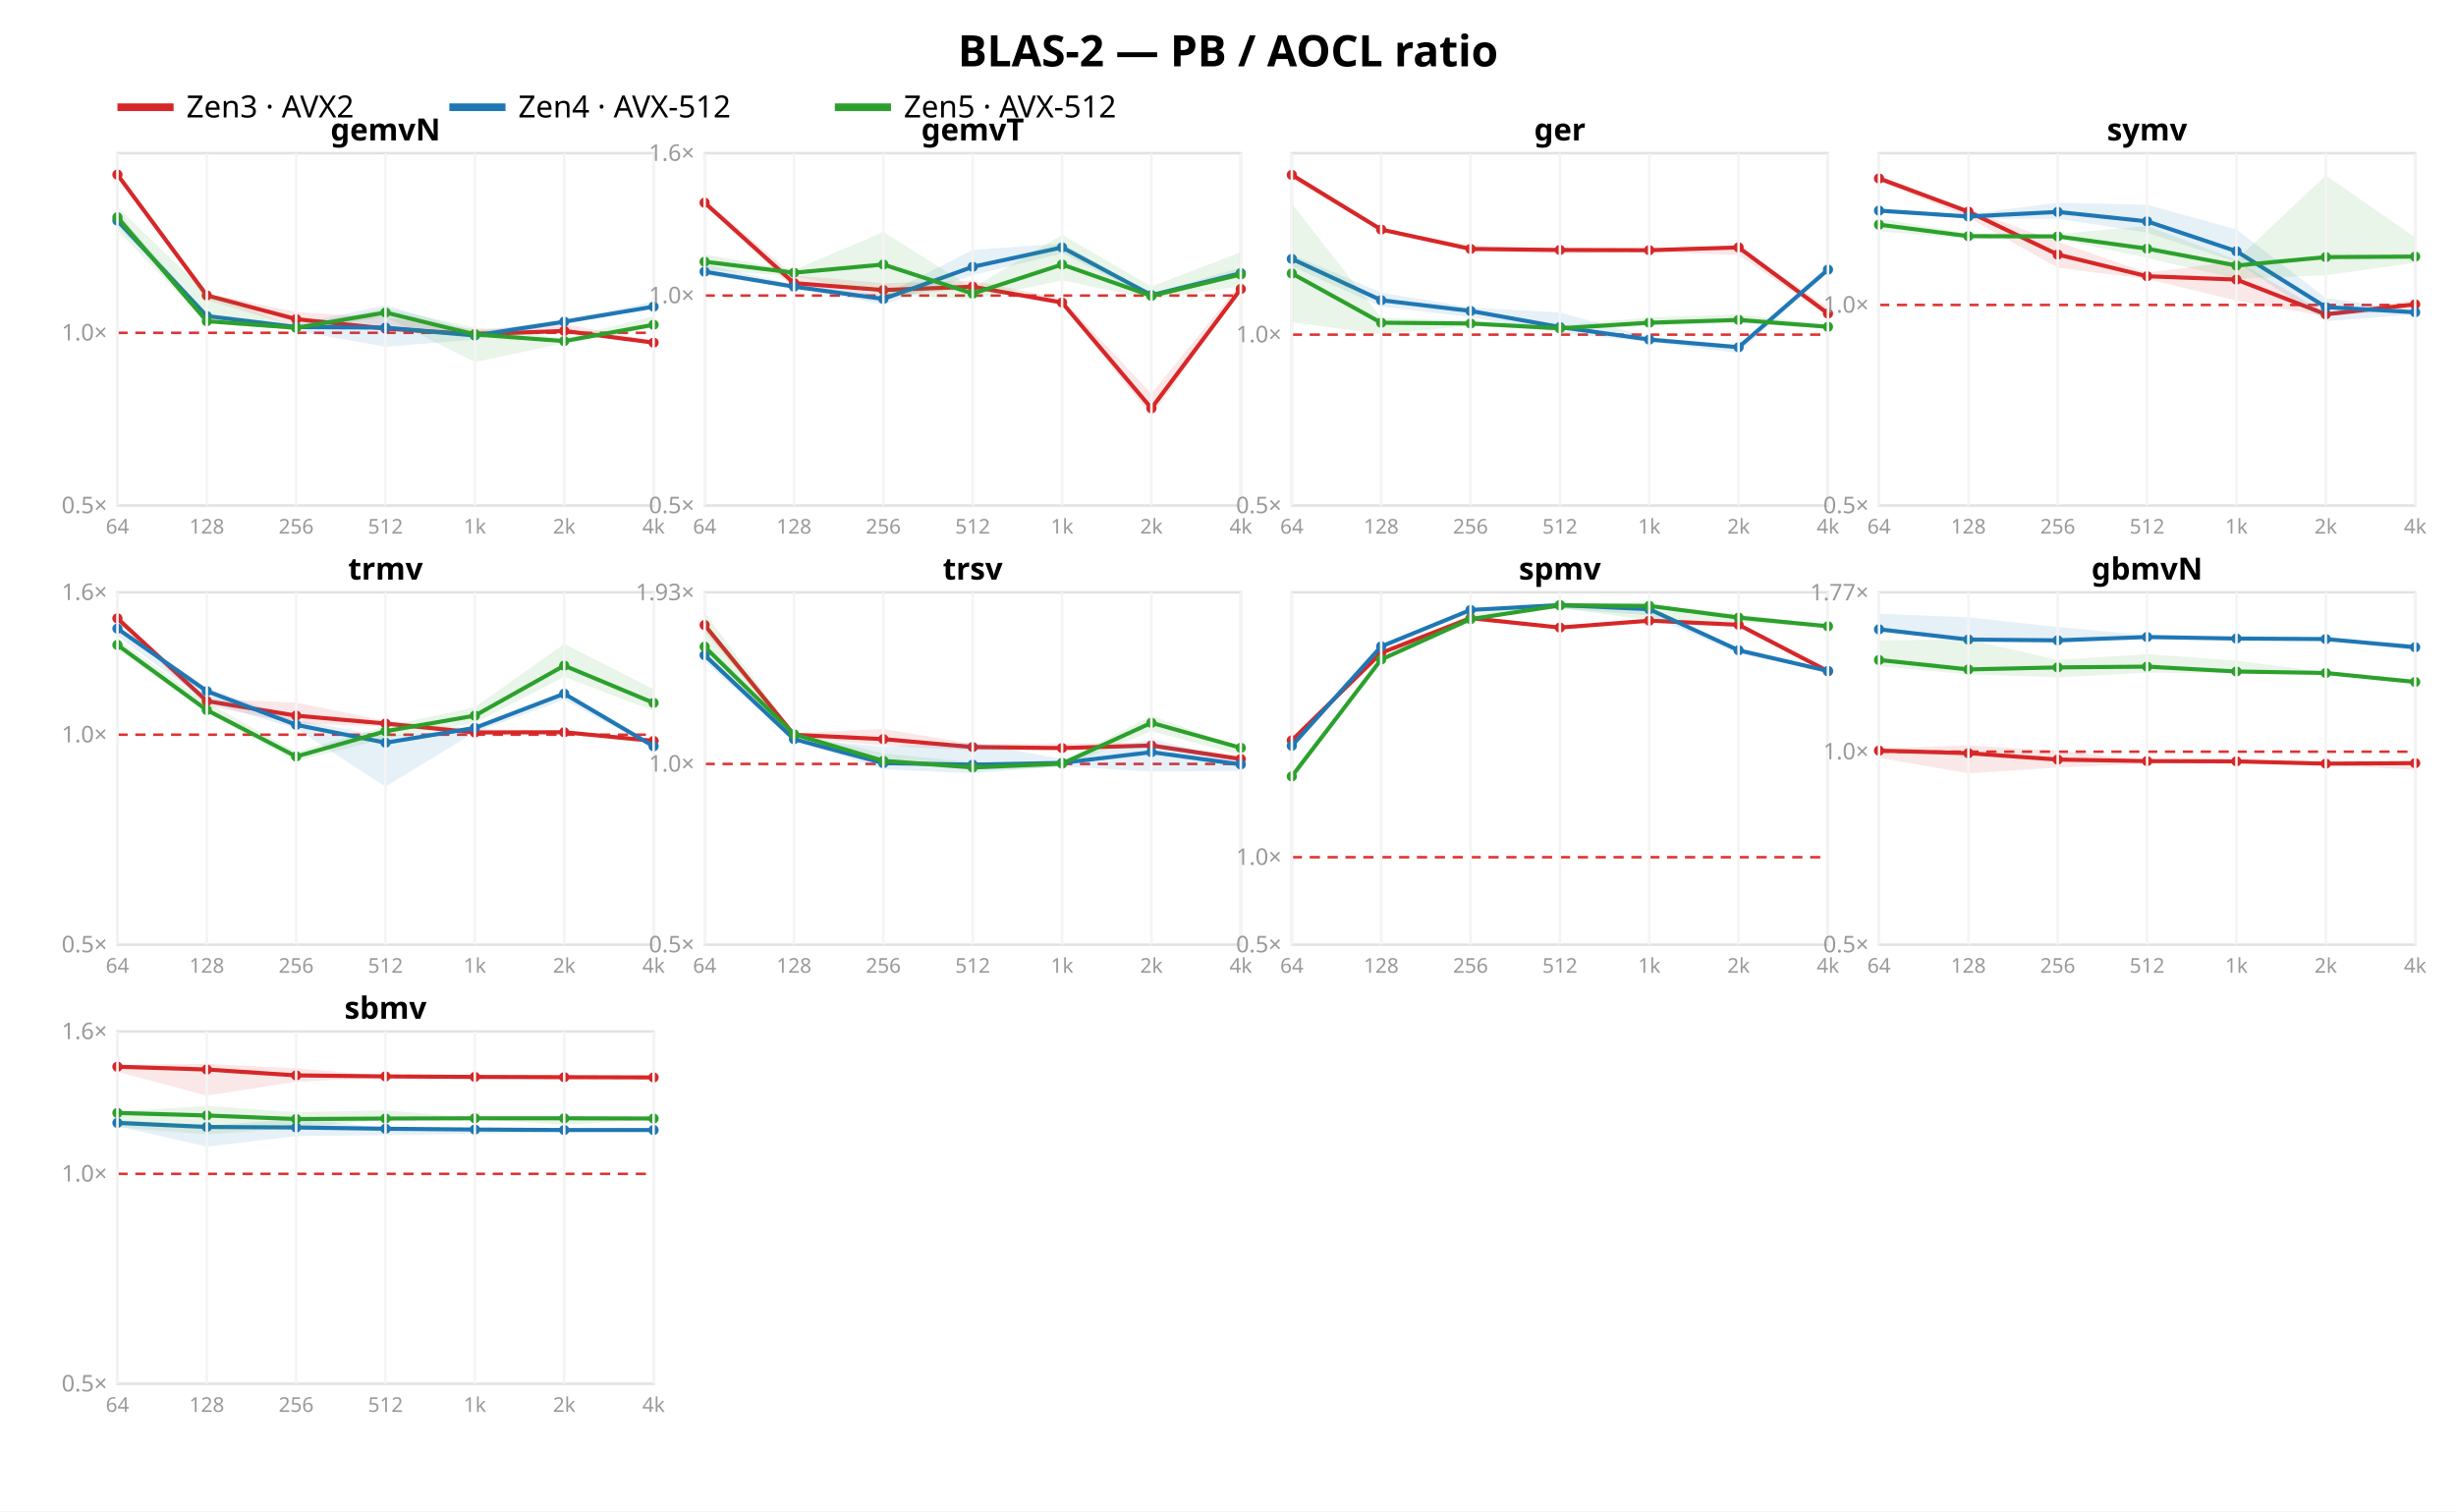
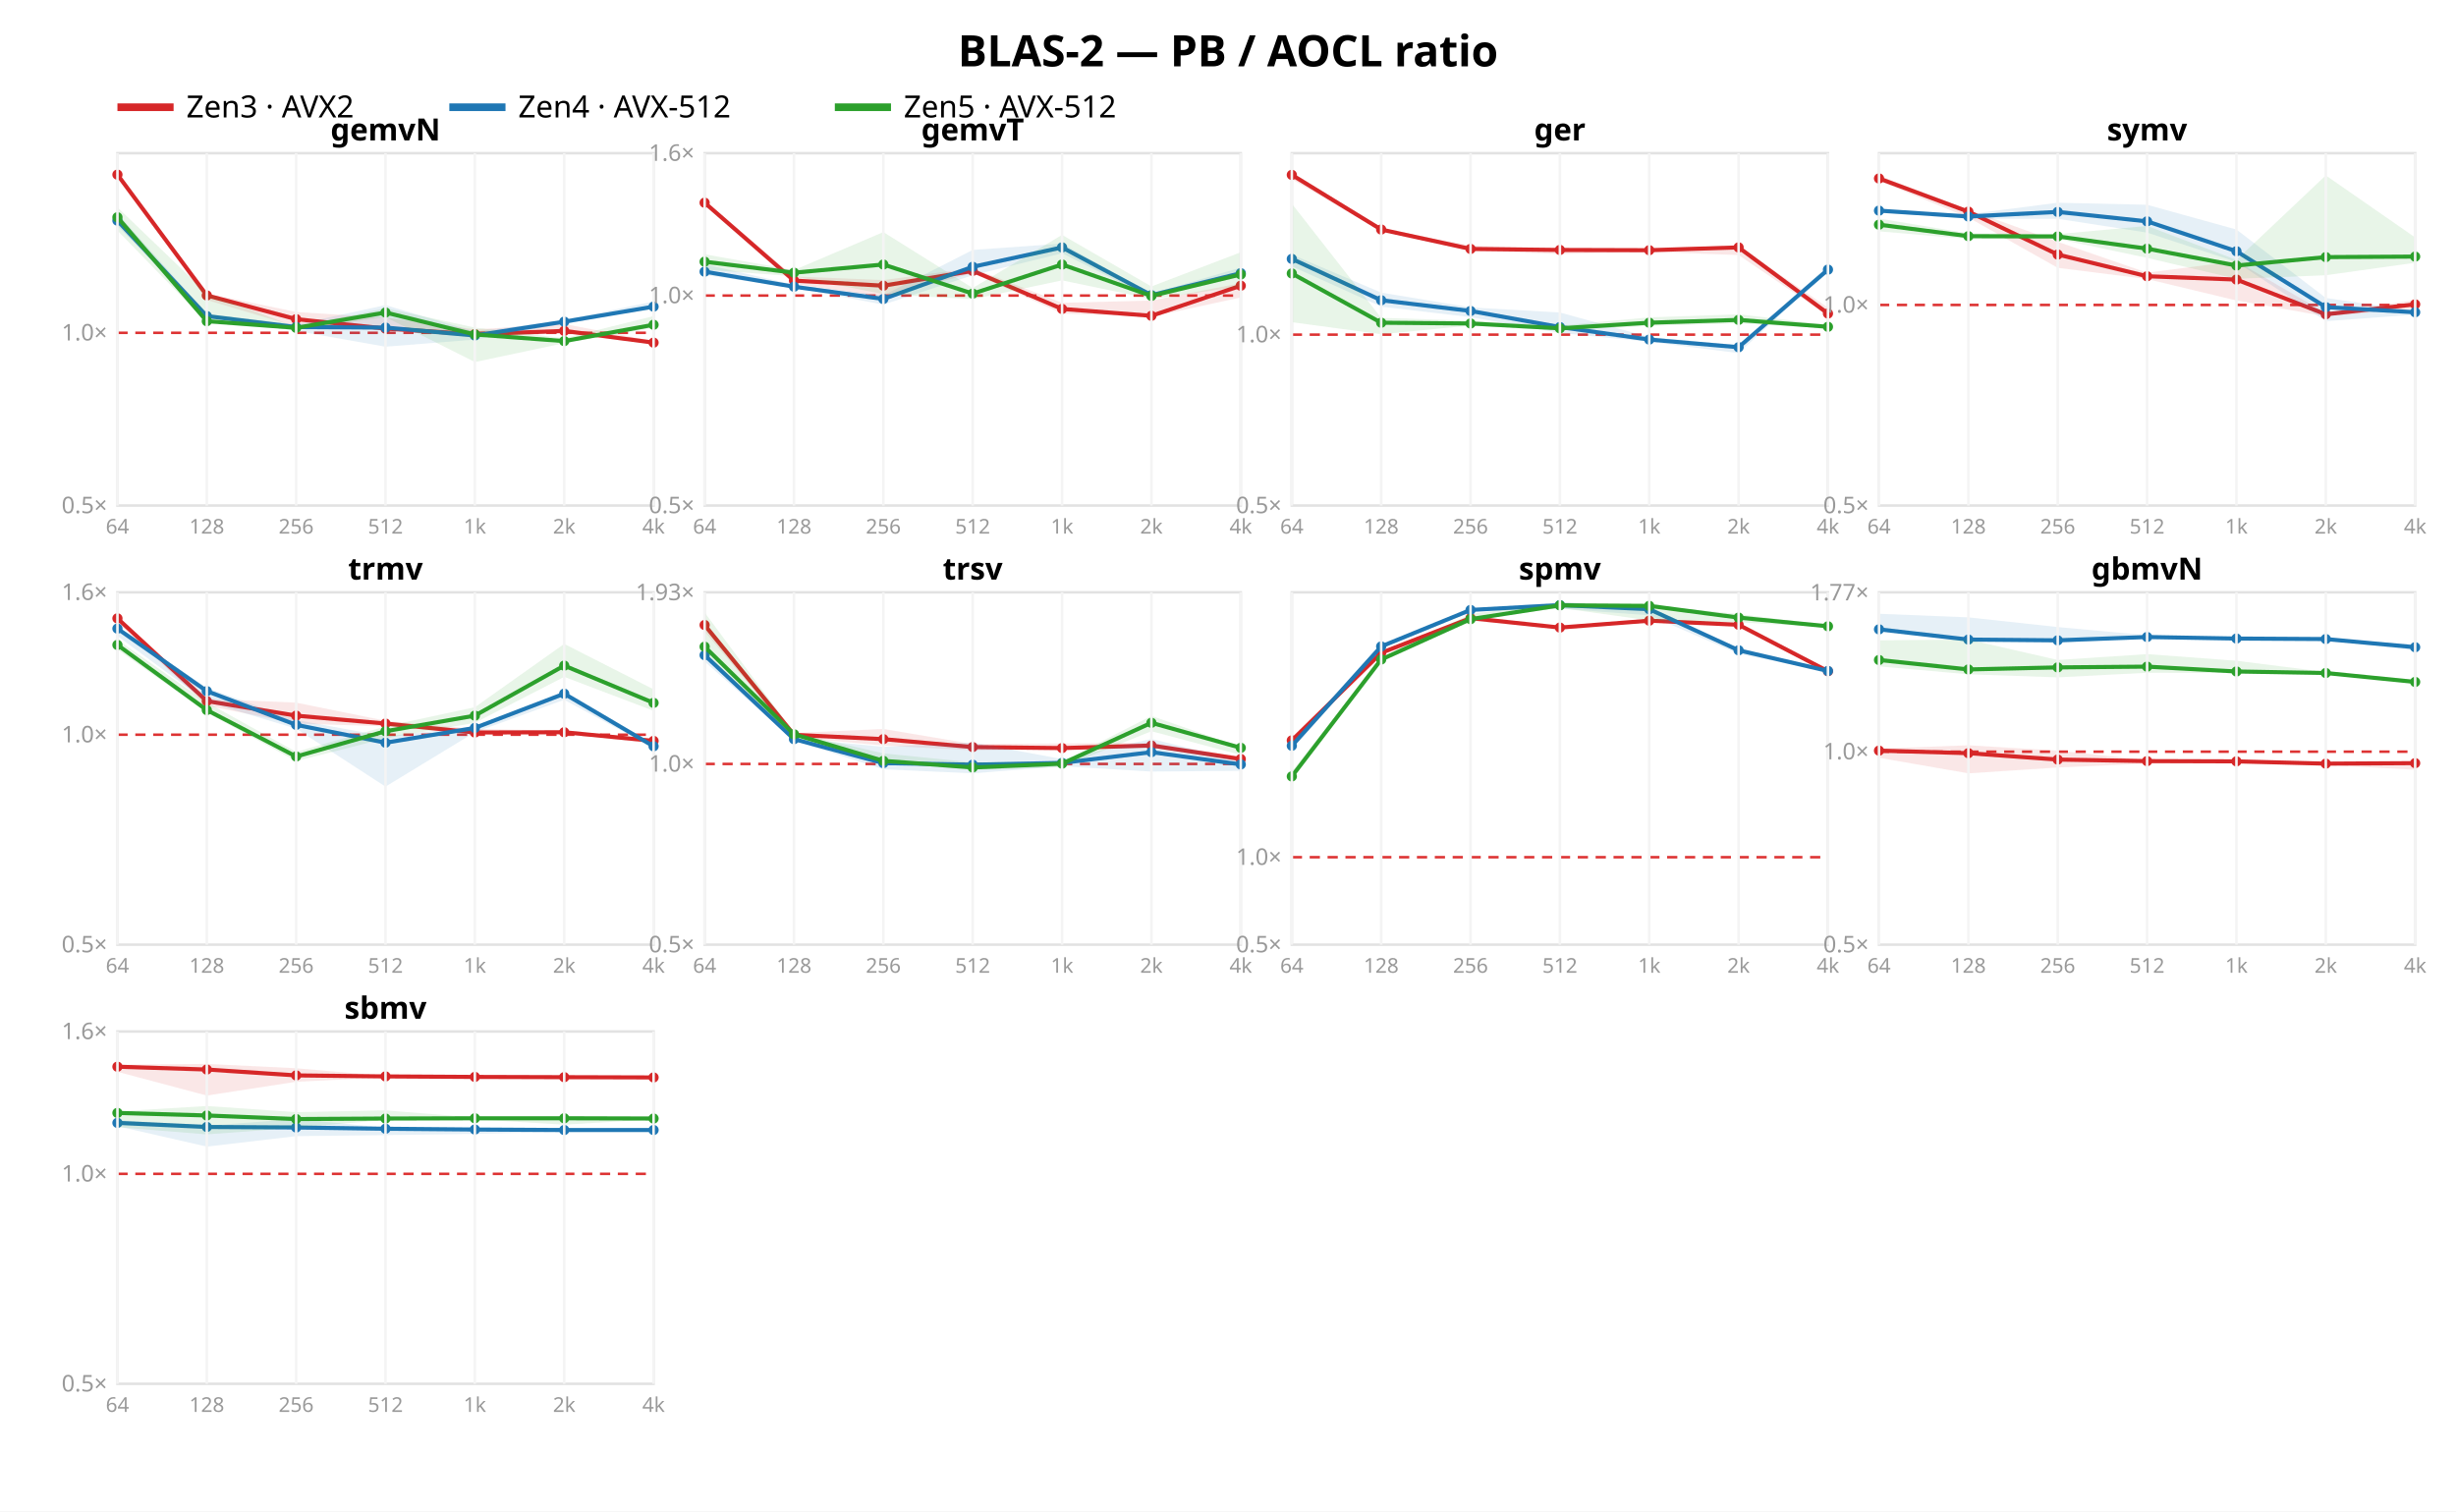
<svg xmlns="http://www.w3.org/2000/svg" width="962" height="592" font-family="sans-serif">
  <rect width="962" height="592" fill="white" />
  <text x="481.0" y="26" text-anchor="middle" font-size="17" font-weight="bold">BLAS-2 — PB / AOCL ratio</text>
  <line x1="46" y1="42" x2="68" y2="42" stroke="#d62728" stroke-width="3" />
  <text x="73" y="46" font-size="12">Zen3 · AVX2</text>
  <line x1="176" y1="42" x2="198" y2="42" stroke="#1f77b4" stroke-width="3" />
  <text x="203" y="46" font-size="12">Zen4 · AVX-512</text>
  <line x1="327" y1="42" x2="349" y2="42" stroke="#2ca02c" stroke-width="3" />
  <text x="354" y="46" font-size="12">Zen5 · AVX-512</text>
  <rect x="46" y="60" width="210" height="138" fill="none" stroke="#e2e2e2" />
  <line x1="46" y1="130.352" x2="256" y2="130.352" stroke="#d33" stroke-dasharray="4 3" />
  <text x="42" y="201.0" text-anchor="end" font-size="9" fill="#999">0.5×</text>
  <text x="42" y="133.352" text-anchor="end" font-size="9" fill="#999">1.0×</text>
  <polygon points="46.0,67.5 81.0,114.9 116.0,122.2 151.0,124.4 186.0,129.0 221.0,126.9 256.0,133.6 256.0,134.9 221.0,130.5 186.0,132.0 151.0,129.5 116.0,127.9 81.0,117.5 46.0,69.2" fill="#d62728" opacity="0.11" />
  <polyline points="46.0,68.4 81.0,115.7 116.0,125.0 151.0,128.7 186.0,130.9 221.0,129.6 256.0,134.2" fill="none" stroke="#d62728" stroke-width="1.6" />
  <circle cx="46.0" cy="68.4" r="2" fill="#d62728" />
  <circle cx="81.0" cy="115.7" r="2" fill="#d62728" />
  <circle cx="116.0" cy="125.0" r="2" fill="#d62728" />
  <circle cx="151.0" cy="128.7" r="2" fill="#d62728" />
  <circle cx="186.0" cy="130.9" r="2" fill="#d62728" />
  <circle cx="221.0" cy="129.6" r="2" fill="#d62728" />
  <circle cx="256.0" cy="134.2" r="2" fill="#d62728" />
  <polygon points="46.0,83.6 81.0,122.9 116.0,127.1 151.0,119.5 186.0,129.9 221.0,125.3 256.0,118.1 256.0,120.5 221.0,126.8 186.0,133.0 151.0,135.8 116.0,129.6 81.0,124.3 46.0,88.4" fill="#1f77b4" opacity="0.11" />
  <polyline points="46.0,86.4 81.0,123.8 116.0,128.1 151.0,128.3 186.0,131.4 221.0,126.0 256.0,120.1" fill="none" stroke="#1f77b4" stroke-width="1.6" />
  <circle cx="46.0" cy="86.4" r="2" fill="#1f77b4" />
  <circle cx="81.0" cy="123.8" r="2" fill="#1f77b4" />
  <circle cx="116.0" cy="128.1" r="2" fill="#1f77b4" />
  <circle cx="151.0" cy="128.3" r="2" fill="#1f77b4" />
  <circle cx="186.0" cy="131.4" r="2" fill="#1f77b4" />
  <circle cx="221.0" cy="126.0" r="2" fill="#1f77b4" />
  <circle cx="256.0" cy="120.1" r="2" fill="#1f77b4" />
  <polygon points="46.0,81.2 81.0,114.8 116.0,128.1 151.0,120.7 186.0,128.3 221.0,132.5 256.0,123.8 256.0,128.4 221.0,134.4 186.0,141.8 151.0,124.2 116.0,129.2 81.0,126.3 46.0,90.3" fill="#2ca02c" opacity="0.11" />
  <polyline points="46.0,85.1 81.0,125.8 116.0,128.4 151.0,122.4 186.0,131.0 221.0,133.6 256.0,127.2" fill="none" stroke="#2ca02c" stroke-width="1.6" />
  <circle cx="46.0" cy="85.1" r="2" fill="#2ca02c" />
  <circle cx="81.0" cy="125.8" r="2" fill="#2ca02c" />
  <circle cx="116.0" cy="128.4" r="2" fill="#2ca02c" />
  <circle cx="151.0" cy="122.4" r="2" fill="#2ca02c" />
  <circle cx="186.0" cy="131.0" r="2" fill="#2ca02c" />
  <circle cx="221.0" cy="133.6" r="2" fill="#2ca02c" />
  <circle cx="256.0" cy="127.2" r="2" fill="#2ca02c" />
  <text x="151.0" y="55" text-anchor="middle" font-size="12" font-weight="bold">gemvN</text>
  <line x1="46.0" y1="60" x2="46.0" y2="198" stroke="#f4f4f4" />
  <text x="46.0" y="209" text-anchor="middle" font-size="8" fill="#999">64</text>
  <line x1="81.0" y1="60" x2="81.0" y2="198" stroke="#f4f4f4" />
  <text x="81.0" y="209" text-anchor="middle" font-size="8" fill="#999">128</text>
  <line x1="116.0" y1="60" x2="116.0" y2="198" stroke="#f4f4f4" />
  <text x="116.0" y="209" text-anchor="middle" font-size="8" fill="#999">256</text>
  <line x1="151.0" y1="60" x2="151.0" y2="198" stroke="#f4f4f4" />
  <text x="151.0" y="209" text-anchor="middle" font-size="8" fill="#999">512</text>
  <line x1="186.0" y1="60" x2="186.0" y2="198" stroke="#f4f4f4" />
  <text x="186.0" y="209" text-anchor="middle" font-size="8" fill="#999">1k</text>
  <line x1="221.0" y1="60" x2="221.0" y2="198" stroke="#f4f4f4" />
  <text x="221.0" y="209" text-anchor="middle" font-size="8" fill="#999">2k</text>
  <line x1="256.0" y1="60" x2="256.0" y2="198" stroke="#f4f4f4" />
  <text x="256.0" y="209" text-anchor="middle" font-size="8" fill="#999">4k</text>
  <rect x="276" y="60" width="210" height="138" fill="none" stroke="#e2e2e2" />
  <line x1="276" y1="115.763" x2="486" y2="115.763" stroke="#d33" stroke-dasharray="4 3" />
  <text x="272" y="201.0" text-anchor="end" font-size="9" fill="#999">0.5×</text>
  <text x="272" y="118.763" text-anchor="end" font-size="9" fill="#999">1.0×</text>
  <text x="272" y="63.0" text-anchor="end" font-size="9" fill="#999">1.6×</text>
-   <polygon points="276.0,78.3 311.0,107.9 346.0,110.9 381.0,110.0 416.0,117.0 451.0,154.2 486.0,111.0 486.0,113.4 451.0,163.0 416.0,119.5 381.0,113.3 346.0,115.8 311.0,113.0 276.0,80.1" fill="#d62728" opacity="0.11" />
-   <polyline points="276.0,79.4 311.0,110.9 346.0,113.6 381.0,112.3 416.0,118.5 451.0,159.9 486.0,113.2" fill="none" stroke="#d62728" stroke-width="1.6" />
+   <polygon points="276.0,78.5 311.0,108.3 346.0,109.7 381.0,105.0 416.0,118.6 451.0,117.7 486.0,110.9 486.0,116.5 451.0,124.1 416.0,122.8 381.0,107.0 346.0,116.2 311.0,111.2 276.0,80.1" fill="#d62728" opacity="0.11" />
+   <polyline points="276.0,79.4 311.0,109.9 346.0,111.9 381.0,106.1 416.0,121.0 451.0,123.7 486.0,111.9" fill="none" stroke="#d62728" stroke-width="1.6" />
  <circle cx="276.0" cy="79.4" r="2" fill="#d62728" />
-   <circle cx="311.0" cy="110.9" r="2" fill="#d62728" />
-   <circle cx="346.0" cy="113.6" r="2" fill="#d62728" />
-   <circle cx="381.0" cy="112.3" r="2" fill="#d62728" />
-   <circle cx="416.0" cy="118.5" r="2" fill="#d62728" />
-   <circle cx="451.0" cy="159.9" r="2" fill="#d62728" />
-   <circle cx="486.0" cy="113.2" r="2" fill="#d62728" />
+   <circle cx="311.0" cy="109.9" r="2" fill="#d62728" />
+   <circle cx="346.0" cy="111.9" r="2" fill="#d62728" />
+   <circle cx="381.0" cy="106.1" r="2" fill="#d62728" />
+   <circle cx="416.0" cy="121.0" r="2" fill="#d62728" />
+   <circle cx="451.0" cy="123.7" r="2" fill="#d62728" />
+   <circle cx="486.0" cy="111.9" r="2" fill="#d62728" />
  <polygon points="276.0,103.5 311.0,111.5 346.0,115.7 381.0,97.9 416.0,95.4 451.0,115.0 486.0,104.8 486.0,107.3 451.0,116.7 416.0,99.2 381.0,107.8 346.0,119.3 311.0,112.7 276.0,107.7" fill="#1f77b4" opacity="0.11" />
  <polyline points="276.0,106.4 311.0,112.3 346.0,117.1 381.0,104.5 416.0,96.9 451.0,115.6 486.0,107.0" fill="none" stroke="#1f77b4" stroke-width="1.6" />
  <circle cx="276.0" cy="106.4" r="2" fill="#1f77b4" />
  <circle cx="311.0" cy="112.3" r="2" fill="#1f77b4" />
  <circle cx="346.0" cy="117.1" r="2" fill="#1f77b4" />
  <circle cx="381.0" cy="104.5" r="2" fill="#1f77b4" />
  <circle cx="416.0" cy="96.9" r="2" fill="#1f77b4" />
  <circle cx="451.0" cy="115.6" r="2" fill="#1f77b4" />
  <circle cx="486.0" cy="107.0" r="2" fill="#1f77b4" />
  <polygon points="276.0,99.6 311.0,105.8 346.0,90.9 381.0,112.8 416.0,92.0 451.0,112.2 486.0,98.8 486.0,112.2 451.0,117.1 416.0,109.8 381.0,117.2 346.0,115.2 311.0,108.2 276.0,105.6" fill="#2ca02c" opacity="0.11" />
  <polyline points="276.0,102.5 311.0,106.8 346.0,103.6 381.0,115.0 416.0,103.6 451.0,115.9 486.0,107.5" fill="none" stroke="#2ca02c" stroke-width="1.6" />
  <circle cx="276.0" cy="102.5" r="2" fill="#2ca02c" />
  <circle cx="311.0" cy="106.8" r="2" fill="#2ca02c" />
  <circle cx="346.0" cy="103.6" r="2" fill="#2ca02c" />
  <circle cx="381.0" cy="115.0" r="2" fill="#2ca02c" />
  <circle cx="416.0" cy="103.6" r="2" fill="#2ca02c" />
  <circle cx="451.0" cy="115.9" r="2" fill="#2ca02c" />
  <circle cx="486.0" cy="107.5" r="2" fill="#2ca02c" />
  <text x="381.0" y="55" text-anchor="middle" font-size="12" font-weight="bold">gemvT</text>
  <line x1="276.0" y1="60" x2="276.0" y2="198" stroke="#f4f4f4" />
  <text x="276.0" y="209" text-anchor="middle" font-size="8" fill="#999">64</text>
  <line x1="311.0" y1="60" x2="311.0" y2="198" stroke="#f4f4f4" />
  <text x="311.0" y="209" text-anchor="middle" font-size="8" fill="#999">128</text>
  <line x1="346.0" y1="60" x2="346.0" y2="198" stroke="#f4f4f4" />
  <text x="346.0" y="209" text-anchor="middle" font-size="8" fill="#999">256</text>
  <line x1="381.0" y1="60" x2="381.0" y2="198" stroke="#f4f4f4" />
  <text x="381.0" y="209" text-anchor="middle" font-size="8" fill="#999">512</text>
  <line x1="416.0" y1="60" x2="416.0" y2="198" stroke="#f4f4f4" />
  <text x="416.0" y="209" text-anchor="middle" font-size="8" fill="#999">1k</text>
  <line x1="451.0" y1="60" x2="451.0" y2="198" stroke="#f4f4f4" />
  <text x="451.0" y="209" text-anchor="middle" font-size="8" fill="#999">2k</text>
  <line x1="486.0" y1="60" x2="486.0" y2="198" stroke="#f4f4f4" />
  <text x="486.0" y="209" text-anchor="middle" font-size="8" fill="#999">4k</text>
  <rect x="506" y="60" width="210" height="138" fill="none" stroke="#e2e2e2" />
  <line x1="506" y1="131.069" x2="716" y2="131.069" stroke="#d33" stroke-dasharray="4 3" />
  <text x="502" y="201.0" text-anchor="end" font-size="9" fill="#999">0.5×</text>
  <text x="502" y="134.069" text-anchor="end" font-size="9" fill="#999">1.0×</text>
  <polygon points="506.0,67.4 541.0,89.5 576.0,96.1 611.0,97.5 646.0,97.4 681.0,96.4 716.0,120.5 716.0,123.7 681.0,99.9 646.0,98.6 611.0,99.5 576.0,98.2 541.0,90.6 506.0,70.2" fill="#d62728" opacity="0.11" />
  <polyline points="506.0,68.5 541.0,89.9 576.0,97.5 611.0,97.9 646.0,98.0 681.0,96.9 716.0,122.8" fill="none" stroke="#d62728" stroke-width="1.6" />
  <circle cx="506.0" cy="68.5" r="2" fill="#d62728" />
  <circle cx="541.0" cy="89.9" r="2" fill="#d62728" />
  <circle cx="576.0" cy="97.5" r="2" fill="#d62728" />
  <circle cx="611.0" cy="97.9" r="2" fill="#d62728" />
  <circle cx="646.0" cy="98.0" r="2" fill="#d62728" />
  <circle cx="681.0" cy="96.9" r="2" fill="#d62728" />
  <circle cx="716.0" cy="122.8" r="2" fill="#d62728" />
  <polygon points="506.0,99.7 541.0,114.6 576.0,120.4 611.0,122.4 646.0,132.0 681.0,135.2 716.0,104.2 716.0,106.0 681.0,138.3 646.0,133.9 611.0,130.4 576.0,124.2 541.0,120.1 506.0,104.3" fill="#1f77b4" opacity="0.11" />
  <polyline points="506.0,101.4 541.0,117.6 576.0,121.8 611.0,128.1 646.0,133.0 681.0,136.0 716.0,105.6" fill="none" stroke="#1f77b4" stroke-width="1.6" />
  <circle cx="506.0" cy="101.4" r="2" fill="#1f77b4" />
  <circle cx="541.0" cy="117.6" r="2" fill="#1f77b4" />
  <circle cx="576.0" cy="121.8" r="2" fill="#1f77b4" />
  <circle cx="611.0" cy="128.1" r="2" fill="#1f77b4" />
  <circle cx="646.0" cy="133.0" r="2" fill="#1f77b4" />
  <circle cx="681.0" cy="136.0" r="2" fill="#1f77b4" />
  <circle cx="716.0" cy="105.6" r="2" fill="#1f77b4" />
  <polygon points="506.0,79.8 541.0,124.5 576.0,125.6 611.0,127.5 646.0,124.3 681.0,123.1 716.0,127.2 716.0,128.6 681.0,126.6 646.0,127.6 611.0,129.5 576.0,127.5 541.0,130.9 506.0,126.2" fill="#2ca02c" opacity="0.11" />
  <polyline points="506.0,107.1 541.0,126.4 576.0,126.7 611.0,128.6 646.0,126.4 681.0,125.3 716.0,128.0" fill="none" stroke="#2ca02c" stroke-width="1.6" />
  <circle cx="506.0" cy="107.1" r="2" fill="#2ca02c" />
  <circle cx="541.0" cy="126.4" r="2" fill="#2ca02c" />
  <circle cx="576.0" cy="126.7" r="2" fill="#2ca02c" />
  <circle cx="611.0" cy="128.6" r="2" fill="#2ca02c" />
  <circle cx="646.0" cy="126.4" r="2" fill="#2ca02c" />
  <circle cx="681.0" cy="125.3" r="2" fill="#2ca02c" />
  <circle cx="716.0" cy="128.0" r="2" fill="#2ca02c" />
  <text x="611.0" y="55" text-anchor="middle" font-size="12" font-weight="bold">ger</text>
  <line x1="506.0" y1="60" x2="506.0" y2="198" stroke="#f4f4f4" />
  <text x="506.0" y="209" text-anchor="middle" font-size="8" fill="#999">64</text>
  <line x1="541.0" y1="60" x2="541.0" y2="198" stroke="#f4f4f4" />
  <text x="541.0" y="209" text-anchor="middle" font-size="8" fill="#999">128</text>
  <line x1="576.0" y1="60" x2="576.0" y2="198" stroke="#f4f4f4" />
  <text x="576.0" y="209" text-anchor="middle" font-size="8" fill="#999">256</text>
  <line x1="611.0" y1="60" x2="611.0" y2="198" stroke="#f4f4f4" />
  <text x="611.0" y="209" text-anchor="middle" font-size="8" fill="#999">512</text>
  <line x1="646.0" y1="60" x2="646.0" y2="198" stroke="#f4f4f4" />
  <text x="646.0" y="209" text-anchor="middle" font-size="8" fill="#999">1k</text>
  <line x1="681.0" y1="60" x2="681.0" y2="198" stroke="#f4f4f4" />
  <text x="681.0" y="209" text-anchor="middle" font-size="8" fill="#999">2k</text>
  <line x1="716.0" y1="60" x2="716.0" y2="198" stroke="#f4f4f4" />
  <text x="716.0" y="209" text-anchor="middle" font-size="8" fill="#999">4k</text>
  <rect x="736" y="60" width="210" height="138" fill="none" stroke="#e2e2e2" />
  <line x1="736" y1="119.442" x2="946" y2="119.442" stroke="#d33" stroke-dasharray="4 3" />
  <text x="732" y="201.0" text-anchor="end" font-size="9" fill="#999">0.5×</text>
  <text x="732" y="122.442" text-anchor="end" font-size="9" fill="#999">1.0×</text>
  <polygon points="736.0,68.7 771.0,82.1 806.0,94.7 841.0,106.8 876.0,102.3 911.0,122.6 946.0,117.5 946.0,120.9 911.0,123.9 876.0,117.7 841.0,109.3 806.0,104.9 771.0,85.2 736.0,70.9" fill="#d62728" opacity="0.11" />
  <polyline points="736.0,69.9 771.0,82.9 806.0,99.7 841.0,108.2 876.0,109.5 911.0,123.1 946.0,119.2" fill="none" stroke="#d62728" stroke-width="1.6" />
  <circle cx="736.0" cy="69.9" r="2" fill="#d62728" />
  <circle cx="771.0" cy="82.9" r="2" fill="#d62728" />
  <circle cx="806.0" cy="99.7" r="2" fill="#d62728" />
  <circle cx="841.0" cy="108.2" r="2" fill="#d62728" />
  <circle cx="876.0" cy="109.5" r="2" fill="#d62728" />
  <circle cx="911.0" cy="123.1" r="2" fill="#d62728" />
  <circle cx="946.0" cy="119.2" r="2" fill="#d62728" />
  <polygon points="736.0,82.2 771.0,83.9 806.0,79.4 841.0,80.2 876.0,89.9 911.0,116.7 946.0,121.8 946.0,123.2 911.0,125.8 876.0,102.6 841.0,91.1 806.0,85.7 771.0,85.7 736.0,83.1" fill="#1f77b4" opacity="0.11" />
  <polyline points="736.0,82.5 771.0,84.8 806.0,83.0 841.0,86.7 876.0,98.4 911.0,120.3 946.0,122.3" fill="none" stroke="#1f77b4" stroke-width="1.6" />
  <circle cx="736.0" cy="82.5" r="2" fill="#1f77b4" />
  <circle cx="771.0" cy="84.8" r="2" fill="#1f77b4" />
  <circle cx="806.0" cy="83.0" r="2" fill="#1f77b4" />
  <circle cx="841.0" cy="86.7" r="2" fill="#1f77b4" />
  <circle cx="876.0" cy="98.4" r="2" fill="#1f77b4" />
  <circle cx="911.0" cy="120.3" r="2" fill="#1f77b4" />
  <circle cx="946.0" cy="122.3" r="2" fill="#1f77b4" />
  <polygon points="736.0,85.6 771.0,91.4 806.0,91.7 841.0,88.5 876.0,101.8 911.0,68.7 946.0,93.0 946.0,102.9 911.0,107.8 876.0,109.2 841.0,101.0 806.0,93.6 771.0,93.6 736.0,90.6" fill="#2ca02c" opacity="0.11" />
  <polyline points="736.0,88.0 771.0,92.5 806.0,92.6 841.0,97.4 876.0,104.0 911.0,100.7 946.0,100.5" fill="none" stroke="#2ca02c" stroke-width="1.6" />
  <circle cx="736.0" cy="88.0" r="2" fill="#2ca02c" />
  <circle cx="771.0" cy="92.5" r="2" fill="#2ca02c" />
  <circle cx="806.0" cy="92.6" r="2" fill="#2ca02c" />
  <circle cx="841.0" cy="97.4" r="2" fill="#2ca02c" />
  <circle cx="876.0" cy="104.0" r="2" fill="#2ca02c" />
  <circle cx="911.0" cy="100.7" r="2" fill="#2ca02c" />
  <circle cx="946.0" cy="100.5" r="2" fill="#2ca02c" />
  <text x="841.0" y="55" text-anchor="middle" font-size="12" font-weight="bold">symv</text>
  <line x1="736.0" y1="60" x2="736.0" y2="198" stroke="#f4f4f4" />
  <text x="736.0" y="209" text-anchor="middle" font-size="8" fill="#999">64</text>
  <line x1="771.0" y1="60" x2="771.0" y2="198" stroke="#f4f4f4" />
  <text x="771.0" y="209" text-anchor="middle" font-size="8" fill="#999">128</text>
  <line x1="806.0" y1="60" x2="806.0" y2="198" stroke="#f4f4f4" />
  <text x="806.0" y="209" text-anchor="middle" font-size="8" fill="#999">256</text>
  <line x1="841.0" y1="60" x2="841.0" y2="198" stroke="#f4f4f4" />
  <text x="841.0" y="209" text-anchor="middle" font-size="8" fill="#999">512</text>
  <line x1="876.0" y1="60" x2="876.0" y2="198" stroke="#f4f4f4" />
  <text x="876.0" y="209" text-anchor="middle" font-size="8" fill="#999">1k</text>
  <line x1="911.0" y1="60" x2="911.0" y2="198" stroke="#f4f4f4" />
  <text x="911.0" y="209" text-anchor="middle" font-size="8" fill="#999">2k</text>
  <line x1="946.0" y1="60" x2="946.0" y2="198" stroke="#f4f4f4" />
  <text x="946.0" y="209" text-anchor="middle" font-size="8" fill="#999">4k</text>
  <rect x="46" y="232" width="210" height="138" fill="none" stroke="#e2e2e2" />
  <line x1="46" y1="287.763" x2="256" y2="287.763" stroke="#d33" stroke-dasharray="4 3" />
  <text x="42" y="373.0" text-anchor="end" font-size="9" fill="#999">0.5×</text>
  <text x="42" y="290.763" text-anchor="end" font-size="9" fill="#999">1.0×</text>
  <text x="42" y="235.0" text-anchor="end" font-size="9" fill="#999">1.6×</text>
  <polygon points="46.0,241.4 81.0,273.7 116.0,275.2 151.0,282.3 186.0,285.5 221.0,286.2 256.0,289.5 256.0,291.2 221.0,287.4 186.0,287.4 151.0,284.5 116.0,283.4 81.0,276.4 46.0,243.7" fill="#d62728" opacity="0.11" />
  <polyline points="46.0,242.2 81.0,274.6 116.0,280.3 151.0,283.4 186.0,286.9 221.0,286.8 256.0,290.2" fill="none" stroke="#d62728" stroke-width="1.6" />
  <circle cx="46.0" cy="242.2" r="2" fill="#d62728" />
  <circle cx="81.0" cy="274.6" r="2" fill="#d62728" />
  <circle cx="116.0" cy="280.3" r="2" fill="#d62728" />
  <circle cx="151.0" cy="283.4" r="2" fill="#d62728" />
  <circle cx="186.0" cy="286.9" r="2" fill="#d62728" />
  <circle cx="221.0" cy="286.8" r="2" fill="#d62728" />
  <circle cx="256.0" cy="290.2" r="2" fill="#d62728" />
  <polygon points="46.0,245.5 81.0,269.4 116.0,282.0 151.0,288.4 186.0,284.6 221.0,271.2 256.0,291.7 256.0,293.0 221.0,274.1 186.0,286.8 151.0,308.1 116.0,285.4 81.0,274.9 46.0,249.1" fill="#1f77b4" opacity="0.11" />
  <polyline points="46.0,246.2 81.0,270.7 116.0,283.9 151.0,290.9 186.0,285.1 221.0,271.7 256.0,292.3" fill="none" stroke="#1f77b4" stroke-width="1.6" />
  <circle cx="46.0" cy="246.2" r="2" fill="#1f77b4" />
  <circle cx="81.0" cy="270.7" r="2" fill="#1f77b4" />
  <circle cx="116.0" cy="283.9" r="2" fill="#1f77b4" />
  <circle cx="151.0" cy="290.9" r="2" fill="#1f77b4" />
  <circle cx="186.0" cy="285.1" r="2" fill="#1f77b4" />
  <circle cx="221.0" cy="271.7" r="2" fill="#1f77b4" />
  <circle cx="256.0" cy="292.3" r="2" fill="#1f77b4" />
  <polygon points="46.0,250.6 81.0,275.1 116.0,294.5 151.0,284.5 186.0,277.0 221.0,252.2 256.0,270.0 256.0,278.4 221.0,265.1 186.0,283.1 151.0,289.2 116.0,298.1 81.0,279.1 46.0,254.4" fill="#2ca02c" opacity="0.11" />
  <polyline points="46.0,252.6 81.0,278.1 116.0,296.3 151.0,286.4 186.0,280.3 221.0,260.7 256.0,275.3" fill="none" stroke="#2ca02c" stroke-width="1.6" />
  <circle cx="46.0" cy="252.6" r="2" fill="#2ca02c" />
  <circle cx="81.0" cy="278.1" r="2" fill="#2ca02c" />
  <circle cx="116.0" cy="296.3" r="2" fill="#2ca02c" />
  <circle cx="151.0" cy="286.4" r="2" fill="#2ca02c" />
  <circle cx="186.0" cy="280.3" r="2" fill="#2ca02c" />
  <circle cx="221.0" cy="260.7" r="2" fill="#2ca02c" />
  <circle cx="256.0" cy="275.3" r="2" fill="#2ca02c" />
  <text x="151.0" y="227" text-anchor="middle" font-size="12" font-weight="bold">trmv</text>
  <line x1="46.0" y1="232" x2="46.0" y2="370" stroke="#f4f4f4" />
  <text x="46.0" y="381" text-anchor="middle" font-size="8" fill="#999">64</text>
  <line x1="81.0" y1="232" x2="81.0" y2="370" stroke="#f4f4f4" />
  <text x="81.0" y="381" text-anchor="middle" font-size="8" fill="#999">128</text>
  <line x1="116.0" y1="232" x2="116.0" y2="370" stroke="#f4f4f4" />
  <text x="116.0" y="381" text-anchor="middle" font-size="8" fill="#999">256</text>
  <line x1="151.0" y1="232" x2="151.0" y2="370" stroke="#f4f4f4" />
  <text x="151.0" y="381" text-anchor="middle" font-size="8" fill="#999">512</text>
  <line x1="186.0" y1="232" x2="186.0" y2="370" stroke="#f4f4f4" />
  <text x="186.0" y="381" text-anchor="middle" font-size="8" fill="#999">1k</text>
  <line x1="221.0" y1="232" x2="221.0" y2="370" stroke="#f4f4f4" />
  <text x="221.0" y="381" text-anchor="middle" font-size="8" fill="#999">2k</text>
  <line x1="256.0" y1="232" x2="256.0" y2="370" stroke="#f4f4f4" />
  <text x="256.0" y="381" text-anchor="middle" font-size="8" fill="#999">4k</text>
  <rect x="276" y="232" width="210" height="138" fill="none" stroke="#e2e2e2" />
  <line x1="276" y1="299.216" x2="486" y2="299.216" stroke="#d33" stroke-dasharray="4 3" />
  <text x="272" y="373.0" text-anchor="end" font-size="9" fill="#999">0.5×</text>
  <text x="272" y="302.216" text-anchor="end" font-size="9" fill="#999">1.0×</text>
  <text x="272" y="235.071" text-anchor="end" font-size="9" fill="#999">1.93×</text>
  <polygon points="276.0,244.4 311.0,287.1 346.0,285.5 381.0,291.4 416.0,291.2 451.0,290.9 486.0,296.3 486.0,298.4 451.0,292.8 416.0,293.7 381.0,293.9 346.0,292.0 311.0,288.8 276.0,247.3" fill="#d62728" opacity="0.11" />
  <polyline points="276.0,244.8 311.0,287.8 346.0,289.5 381.0,292.6 416.0,293.0 451.0,292.0 486.0,297.3" fill="none" stroke="#d62728" stroke-width="1.6" />
  <circle cx="276.0" cy="244.8" r="2" fill="#d62728" />
  <circle cx="311.0" cy="287.8" r="2" fill="#d62728" />
  <circle cx="346.0" cy="289.5" r="2" fill="#d62728" />
  <circle cx="381.0" cy="292.6" r="2" fill="#d62728" />
  <circle cx="416.0" cy="293.0" r="2" fill="#d62728" />
  <circle cx="451.0" cy="292.0" r="2" fill="#d62728" />
  <circle cx="486.0" cy="297.3" r="2" fill="#d62728" />
  <polygon points="276.0,255.6 311.0,289.2 346.0,292.5 381.0,290.8 416.0,297.3 451.0,289.4 486.0,298.0 486.0,301.9 451.0,302.2 416.0,300.1 381.0,302.9 346.0,301.3 311.0,290.1 276.0,259.1" fill="#1f77b4" opacity="0.11" />
  <polyline points="276.0,256.6 311.0,289.5 346.0,298.9 381.0,299.5 416.0,298.8 451.0,294.6 486.0,299.4" fill="none" stroke="#1f77b4" stroke-width="1.6" />
  <circle cx="276.0" cy="256.6" r="2" fill="#1f77b4" />
  <circle cx="311.0" cy="289.5" r="2" fill="#1f77b4" />
  <circle cx="346.0" cy="298.9" r="2" fill="#1f77b4" />
  <circle cx="381.0" cy="299.5" r="2" fill="#1f77b4" />
  <circle cx="416.0" cy="298.8" r="2" fill="#1f77b4" />
  <circle cx="451.0" cy="294.6" r="2" fill="#1f77b4" />
  <circle cx="486.0" cy="299.4" r="2" fill="#1f77b4" />
  <polygon points="276.0,239.9 311.0,287.0 346.0,295.1 381.0,298.6 416.0,298.3 451.0,280.4 486.0,292.6 486.0,295.7 451.0,286.4 416.0,300.5 381.0,301.5 346.0,298.3 311.0,288.7 276.0,255.9" fill="#2ca02c" opacity="0.11" />
  <polyline points="276.0,253.3 311.0,287.6 346.0,298.0 381.0,300.6 416.0,299.1 451.0,283.1 486.0,292.9" fill="none" stroke="#2ca02c" stroke-width="1.6" />
  <circle cx="276.0" cy="253.3" r="2" fill="#2ca02c" />
  <circle cx="311.0" cy="287.6" r="2" fill="#2ca02c" />
  <circle cx="346.0" cy="298.0" r="2" fill="#2ca02c" />
  <circle cx="381.0" cy="300.6" r="2" fill="#2ca02c" />
  <circle cx="416.0" cy="299.1" r="2" fill="#2ca02c" />
  <circle cx="451.0" cy="283.1" r="2" fill="#2ca02c" />
  <circle cx="486.0" cy="292.9" r="2" fill="#2ca02c" />
  <text x="381.0" y="227" text-anchor="middle" font-size="12" font-weight="bold">trsv</text>
  <line x1="276.0" y1="232" x2="276.0" y2="370" stroke="#f4f4f4" />
  <text x="276.0" y="381" text-anchor="middle" font-size="8" fill="#999">64</text>
  <line x1="311.0" y1="232" x2="311.0" y2="370" stroke="#f4f4f4" />
  <text x="311.0" y="381" text-anchor="middle" font-size="8" fill="#999">128</text>
  <line x1="346.0" y1="232" x2="346.0" y2="370" stroke="#f4f4f4" />
  <text x="346.0" y="381" text-anchor="middle" font-size="8" fill="#999">256</text>
  <line x1="381.0" y1="232" x2="381.0" y2="370" stroke="#f4f4f4" />
  <text x="381.0" y="381" text-anchor="middle" font-size="8" fill="#999">512</text>
  <line x1="416.0" y1="232" x2="416.0" y2="370" stroke="#f4f4f4" />
  <text x="416.0" y="381" text-anchor="middle" font-size="8" fill="#999">1k</text>
  <line x1="451.0" y1="232" x2="451.0" y2="370" stroke="#f4f4f4" />
  <text x="451.0" y="381" text-anchor="middle" font-size="8" fill="#999">2k</text>
  <line x1="486.0" y1="232" x2="486.0" y2="370" stroke="#f4f4f4" />
  <text x="486.0" y="381" text-anchor="middle" font-size="8" fill="#999">4k</text>
  <rect x="506" y="232" width="210" height="138" fill="none" stroke="#e2e2e2" />
  <line x1="506" y1="335.744" x2="716" y2="335.744" stroke="#d33" stroke-dasharray="4 3" />
  <text x="502" y="373.0" text-anchor="end" font-size="9" fill="#999">0.5×</text>
  <text x="502" y="338.744" text-anchor="end" font-size="9" fill="#999">1.0×</text>
  <polygon points="506.0,289.4 541.0,255.4 576.0,241.7 611.0,245.2 646.0,242.9 681.0,244.2 716.0,262.6 716.0,263.7 681.0,245.2 646.0,243.4 611.0,246.2 576.0,243.2 541.0,256.7 506.0,290.9" fill="#d62728" opacity="0.11" />
  <polyline points="506.0,290.0 541.0,255.7 576.0,242.1 611.0,245.8 646.0,243.1 681.0,244.7 716.0,262.9" fill="none" stroke="#d62728" stroke-width="1.6" />
  <circle cx="506.0" cy="290.0" r="2" fill="#d62728" />
  <circle cx="541.0" cy="255.7" r="2" fill="#d62728" />
  <circle cx="576.0" cy="242.1" r="2" fill="#d62728" />
  <circle cx="611.0" cy="245.8" r="2" fill="#d62728" />
  <circle cx="646.0" cy="243.1" r="2" fill="#d62728" />
  <circle cx="681.0" cy="244.7" r="2" fill="#d62728" />
  <circle cx="716.0" cy="262.9" r="2" fill="#d62728" />
  <polygon points="506.0,291.6 541.0,252.9 576.0,238.6 611.0,235.8 646.0,238.1 681.0,254.1 716.0,262.4 716.0,263.1 681.0,256.1 646.0,241.0 611.0,238.4 576.0,239.4 541.0,253.9 506.0,293.6" fill="#1f77b4" opacity="0.11" />
  <polyline points="506.0,292.1 541.0,253.2 576.0,238.9 611.0,237.0 646.0,238.6 681.0,254.7 716.0,262.8" fill="none" stroke="#1f77b4" stroke-width="1.6" />
  <circle cx="506.0" cy="292.1" r="2" fill="#1f77b4" />
  <circle cx="541.0" cy="253.2" r="2" fill="#1f77b4" />
  <circle cx="576.0" cy="238.9" r="2" fill="#1f77b4" />
  <circle cx="611.0" cy="237.0" r="2" fill="#1f77b4" />
  <circle cx="646.0" cy="238.6" r="2" fill="#1f77b4" />
  <circle cx="681.0" cy="254.7" r="2" fill="#1f77b4" />
  <circle cx="716.0" cy="262.8" r="2" fill="#1f77b4" />
  <polygon points="506.0,302.2 541.0,257.5 576.0,240.5 611.0,235.9 646.0,236.9 681.0,240.5 716.0,244.9 716.0,245.8 681.0,243.7 646.0,243.0 611.0,238.1 576.0,242.8 541.0,258.9 506.0,305.0" fill="#2ca02c" opacity="0.11" />
  <polyline points="506.0,304.1 541.0,258.3 576.0,242.5 611.0,237.1 646.0,237.3 681.0,241.9 716.0,245.3" fill="none" stroke="#2ca02c" stroke-width="1.6" />
  <circle cx="506.0" cy="304.1" r="2" fill="#2ca02c" />
  <circle cx="541.0" cy="258.3" r="2" fill="#2ca02c" />
  <circle cx="576.0" cy="242.5" r="2" fill="#2ca02c" />
  <circle cx="611.0" cy="237.1" r="2" fill="#2ca02c" />
  <circle cx="646.0" cy="237.3" r="2" fill="#2ca02c" />
  <circle cx="681.0" cy="241.9" r="2" fill="#2ca02c" />
  <circle cx="716.0" cy="245.3" r="2" fill="#2ca02c" />
  <text x="611.0" y="227" text-anchor="middle" font-size="12" font-weight="bold">spmv</text>
  <line x1="506.0" y1="232" x2="506.0" y2="370" stroke="#f4f4f4" />
  <text x="506.0" y="381" text-anchor="middle" font-size="8" fill="#999">64</text>
  <line x1="541.0" y1="232" x2="541.0" y2="370" stroke="#f4f4f4" />
  <text x="541.0" y="381" text-anchor="middle" font-size="8" fill="#999">128</text>
  <line x1="576.0" y1="232" x2="576.0" y2="370" stroke="#f4f4f4" />
  <text x="576.0" y="381" text-anchor="middle" font-size="8" fill="#999">256</text>
  <line x1="611.0" y1="232" x2="611.0" y2="370" stroke="#f4f4f4" />
  <text x="611.0" y="381" text-anchor="middle" font-size="8" fill="#999">512</text>
  <line x1="646.0" y1="232" x2="646.0" y2="370" stroke="#f4f4f4" />
  <text x="646.0" y="381" text-anchor="middle" font-size="8" fill="#999">1k</text>
  <line x1="681.0" y1="232" x2="681.0" y2="370" stroke="#f4f4f4" />
  <text x="681.0" y="381" text-anchor="middle" font-size="8" fill="#999">2k</text>
  <line x1="716.0" y1="232" x2="716.0" y2="370" stroke="#f4f4f4" />
  <text x="716.0" y="381" text-anchor="middle" font-size="8" fill="#999">4k</text>
  <rect x="736" y="232" width="210" height="138" fill="none" stroke="#e2e2e2" />
  <line x1="736" y1="294.41" x2="946" y2="294.41" stroke="#d33" stroke-dasharray="4 3" />
  <text x="732" y="373.0" text-anchor="end" font-size="9" fill="#999">0.5×</text>
  <text x="732" y="297.41" text-anchor="end" font-size="9" fill="#999">1.0×</text>
  <text x="732" y="235.143" text-anchor="end" font-size="9" fill="#999">1.77×</text>
  <polygon points="736.0,293.2 771.0,291.9 806.0,294.0 841.0,297.7 876.0,297.6 911.0,298.5 946.0,298.5 946.0,301.5 911.0,299.6 876.0,299.0 841.0,299.1 806.0,300.6 771.0,302.9 736.0,296.8" fill="#d62728" opacity="0.11" />
  <polyline points="736.0,294.0 771.0,295.0 806.0,297.5 841.0,298.1 876.0,298.2 911.0,299.1 946.0,298.9" fill="none" stroke="#d62728" stroke-width="1.6" />
  <circle cx="736.0" cy="294.0" r="2" fill="#d62728" />
  <circle cx="771.0" cy="295.0" r="2" fill="#d62728" />
  <circle cx="806.0" cy="297.5" r="2" fill="#d62728" />
  <circle cx="841.0" cy="298.1" r="2" fill="#d62728" />
  <circle cx="876.0" cy="298.2" r="2" fill="#d62728" />
  <circle cx="911.0" cy="299.1" r="2" fill="#d62728" />
  <circle cx="946.0" cy="298.9" r="2" fill="#d62728" />
  <polygon points="736.0,240.4 771.0,241.8 806.0,245.6 841.0,248.8 876.0,249.8 911.0,250.2 946.0,252.4 946.0,254.8 911.0,250.5 876.0,250.7 841.0,249.8 806.0,251.8 771.0,250.8 736.0,246.9" fill="#1f77b4" opacity="0.11" />
  <polyline points="736.0,246.5 771.0,250.5 806.0,250.8 841.0,249.5 876.0,250.1 911.0,250.3 946.0,253.5" fill="none" stroke="#1f77b4" stroke-width="1.6" />
  <circle cx="736.0" cy="246.5" r="2" fill="#1f77b4" />
  <circle cx="771.0" cy="250.5" r="2" fill="#1f77b4" />
  <circle cx="806.0" cy="250.8" r="2" fill="#1f77b4" />
  <circle cx="841.0" cy="249.5" r="2" fill="#1f77b4" />
  <circle cx="876.0" cy="250.1" r="2" fill="#1f77b4" />
  <circle cx="911.0" cy="250.3" r="2" fill="#1f77b4" />
  <circle cx="946.0" cy="253.5" r="2" fill="#1f77b4" />
  <polygon points="736.0,250.8 771.0,250.5 806.0,258.5 841.0,256.2 876.0,258.8 911.0,263.2 946.0,266.8 946.0,267.5 911.0,264.1 876.0,263.6 841.0,263.5 806.0,265.3 771.0,264.1 736.0,261.0" fill="#2ca02c" opacity="0.11" />
  <polyline points="736.0,258.5 771.0,262.2 806.0,261.4 841.0,261.1 876.0,263.0 911.0,263.6 946.0,267.1" fill="none" stroke="#2ca02c" stroke-width="1.6" />
  <circle cx="736.0" cy="258.5" r="2" fill="#2ca02c" />
  <circle cx="771.0" cy="262.2" r="2" fill="#2ca02c" />
  <circle cx="806.0" cy="261.4" r="2" fill="#2ca02c" />
  <circle cx="841.0" cy="261.1" r="2" fill="#2ca02c" />
  <circle cx="876.0" cy="263.0" r="2" fill="#2ca02c" />
  <circle cx="911.0" cy="263.6" r="2" fill="#2ca02c" />
  <circle cx="946.0" cy="267.1" r="2" fill="#2ca02c" />
  <text x="841.0" y="227" text-anchor="middle" font-size="12" font-weight="bold">gbmvN</text>
  <line x1="736.0" y1="232" x2="736.0" y2="370" stroke="#f4f4f4" />
  <text x="736.0" y="381" text-anchor="middle" font-size="8" fill="#999">64</text>
  <line x1="771.0" y1="232" x2="771.0" y2="370" stroke="#f4f4f4" />
  <text x="771.0" y="381" text-anchor="middle" font-size="8" fill="#999">128</text>
  <line x1="806.0" y1="232" x2="806.0" y2="370" stroke="#f4f4f4" />
  <text x="806.0" y="381" text-anchor="middle" font-size="8" fill="#999">256</text>
  <line x1="841.0" y1="232" x2="841.0" y2="370" stroke="#f4f4f4" />
  <text x="841.0" y="381" text-anchor="middle" font-size="8" fill="#999">512</text>
  <line x1="876.0" y1="232" x2="876.0" y2="370" stroke="#f4f4f4" />
  <text x="876.0" y="381" text-anchor="middle" font-size="8" fill="#999">1k</text>
  <line x1="911.0" y1="232" x2="911.0" y2="370" stroke="#f4f4f4" />
  <text x="911.0" y="381" text-anchor="middle" font-size="8" fill="#999">2k</text>
  <line x1="946.0" y1="232" x2="946.0" y2="370" stroke="#f4f4f4" />
  <text x="946.0" y="381" text-anchor="middle" font-size="8" fill="#999">4k</text>
  <rect x="46" y="404" width="210" height="138" fill="none" stroke="#e2e2e2" />
  <line x1="46" y1="459.763" x2="256" y2="459.763" stroke="#d33" stroke-dasharray="4 3" />
  <text x="42" y="545.0" text-anchor="end" font-size="9" fill="#999">0.5×</text>
  <text x="42" y="462.763" text-anchor="end" font-size="9" fill="#999">1.0×</text>
  <text x="42" y="407.0" text-anchor="end" font-size="9" fill="#999">1.6×</text>
  <polygon points="46.0,417.0 81.0,416.7 116.0,418.4 151.0,421.4 186.0,421.6 221.0,421.6 256.0,421.9 256.0,422.2 221.0,422.0 186.0,422.2 151.0,422.0 116.0,423.7 81.0,429.1 46.0,419.8" fill="#d62728" opacity="0.11" />
  <polyline points="46.0,417.8 81.0,418.9 116.0,421.2 151.0,421.6 186.0,421.8 221.0,421.9 256.0,422.0" fill="none" stroke="#d62728" stroke-width="1.6" />
  <circle cx="46.0" cy="417.8" r="2" fill="#d62728" />
  <circle cx="81.0" cy="418.9" r="2" fill="#d62728" />
  <circle cx="116.0" cy="421.2" r="2" fill="#d62728" />
  <circle cx="151.0" cy="421.6" r="2" fill="#d62728" />
  <circle cx="186.0" cy="421.8" r="2" fill="#d62728" />
  <circle cx="221.0" cy="421.9" r="2" fill="#d62728" />
  <circle cx="256.0" cy="422.0" r="2" fill="#d62728" />
  <polygon points="46.0,438.7 81.0,440.9 116.0,438.3 151.0,441.7 186.0,442.2 221.0,442.3 256.0,442.4 256.0,442.8 221.0,443.3 186.0,444.1 151.0,444.6 116.0,445.0 81.0,449.1 46.0,441.1" fill="#1f77b4" opacity="0.11" />
  <polyline points="46.0,439.8 81.0,441.4 116.0,441.6 151.0,442.1 186.0,442.4 221.0,442.6 256.0,442.6" fill="none" stroke="#1f77b4" stroke-width="1.6" />
  <circle cx="46.0" cy="439.8" r="2" fill="#1f77b4" />
  <circle cx="81.0" cy="441.4" r="2" fill="#1f77b4" />
  <circle cx="116.0" cy="441.6" r="2" fill="#1f77b4" />
  <circle cx="151.0" cy="442.1" r="2" fill="#1f77b4" />
  <circle cx="186.0" cy="442.4" r="2" fill="#1f77b4" />
  <circle cx="221.0" cy="442.6" r="2" fill="#1f77b4" />
  <circle cx="256.0" cy="442.6" r="2" fill="#1f77b4" />
  <polygon points="46.0,435.3 81.0,433.2 116.0,435.6 151.0,434.9 186.0,437.7 221.0,437.2 256.0,437.2 256.0,438.4 221.0,440.5 186.0,438.4 151.0,438.6 116.0,441.7 81.0,444.3 46.0,441.5" fill="#2ca02c" opacity="0.11" />
  <polyline points="46.0,435.9 81.0,436.9 116.0,438.3 151.0,438.1 186.0,438.0 221.0,438.0 256.0,438.1" fill="none" stroke="#2ca02c" stroke-width="1.6" />
  <circle cx="46.0" cy="435.9" r="2" fill="#2ca02c" />
  <circle cx="81.0" cy="436.9" r="2" fill="#2ca02c" />
  <circle cx="116.0" cy="438.3" r="2" fill="#2ca02c" />
  <circle cx="151.0" cy="438.1" r="2" fill="#2ca02c" />
  <circle cx="186.0" cy="438.0" r="2" fill="#2ca02c" />
  <circle cx="221.0" cy="438.0" r="2" fill="#2ca02c" />
  <circle cx="256.0" cy="438.1" r="2" fill="#2ca02c" />
  <text x="151.0" y="399" text-anchor="middle" font-size="12" font-weight="bold">sbmv</text>
  <line x1="46.0" y1="404" x2="46.0" y2="542" stroke="#f4f4f4" />
  <text x="46.0" y="553" text-anchor="middle" font-size="8" fill="#999">64</text>
  <line x1="81.0" y1="404" x2="81.0" y2="542" stroke="#f4f4f4" />
  <text x="81.0" y="553" text-anchor="middle" font-size="8" fill="#999">128</text>
  <line x1="116.0" y1="404" x2="116.0" y2="542" stroke="#f4f4f4" />
  <text x="116.0" y="553" text-anchor="middle" font-size="8" fill="#999">256</text>
  <line x1="151.0" y1="404" x2="151.0" y2="542" stroke="#f4f4f4" />
  <text x="151.0" y="553" text-anchor="middle" font-size="8" fill="#999">512</text>
  <line x1="186.0" y1="404" x2="186.0" y2="542" stroke="#f4f4f4" />
  <text x="186.0" y="553" text-anchor="middle" font-size="8" fill="#999">1k</text>
  <line x1="221.0" y1="404" x2="221.0" y2="542" stroke="#f4f4f4" />
  <text x="221.0" y="553" text-anchor="middle" font-size="8" fill="#999">2k</text>
  <line x1="256.0" y1="404" x2="256.0" y2="542" stroke="#f4f4f4" />
  <text x="256.0" y="553" text-anchor="middle" font-size="8" fill="#999">4k</text>
</svg>
